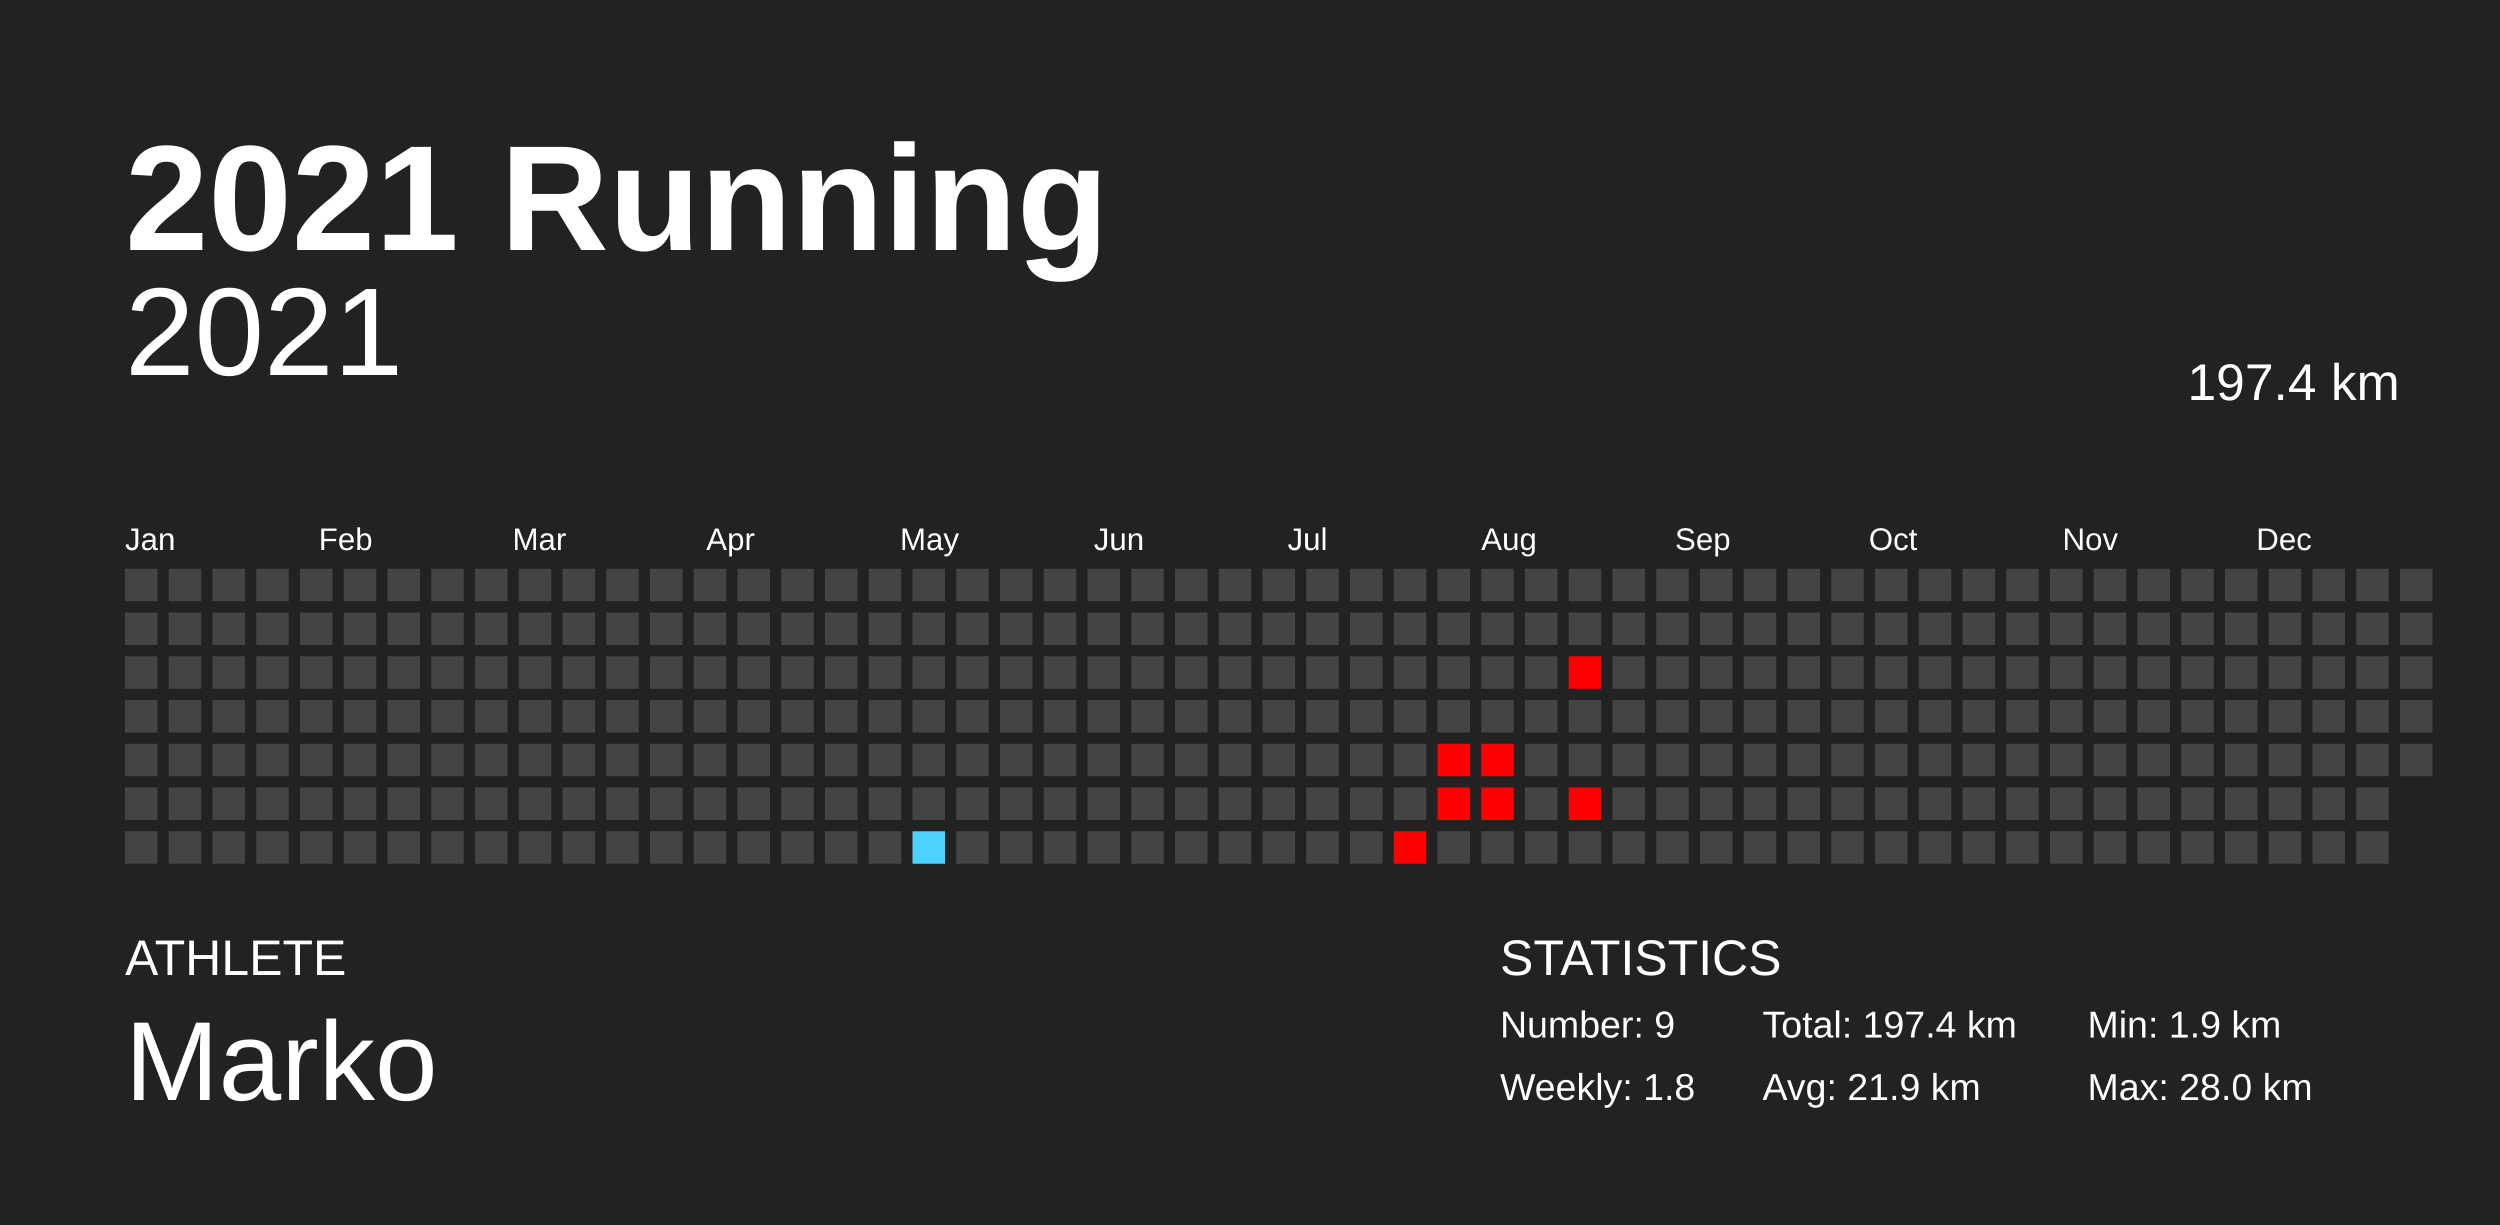
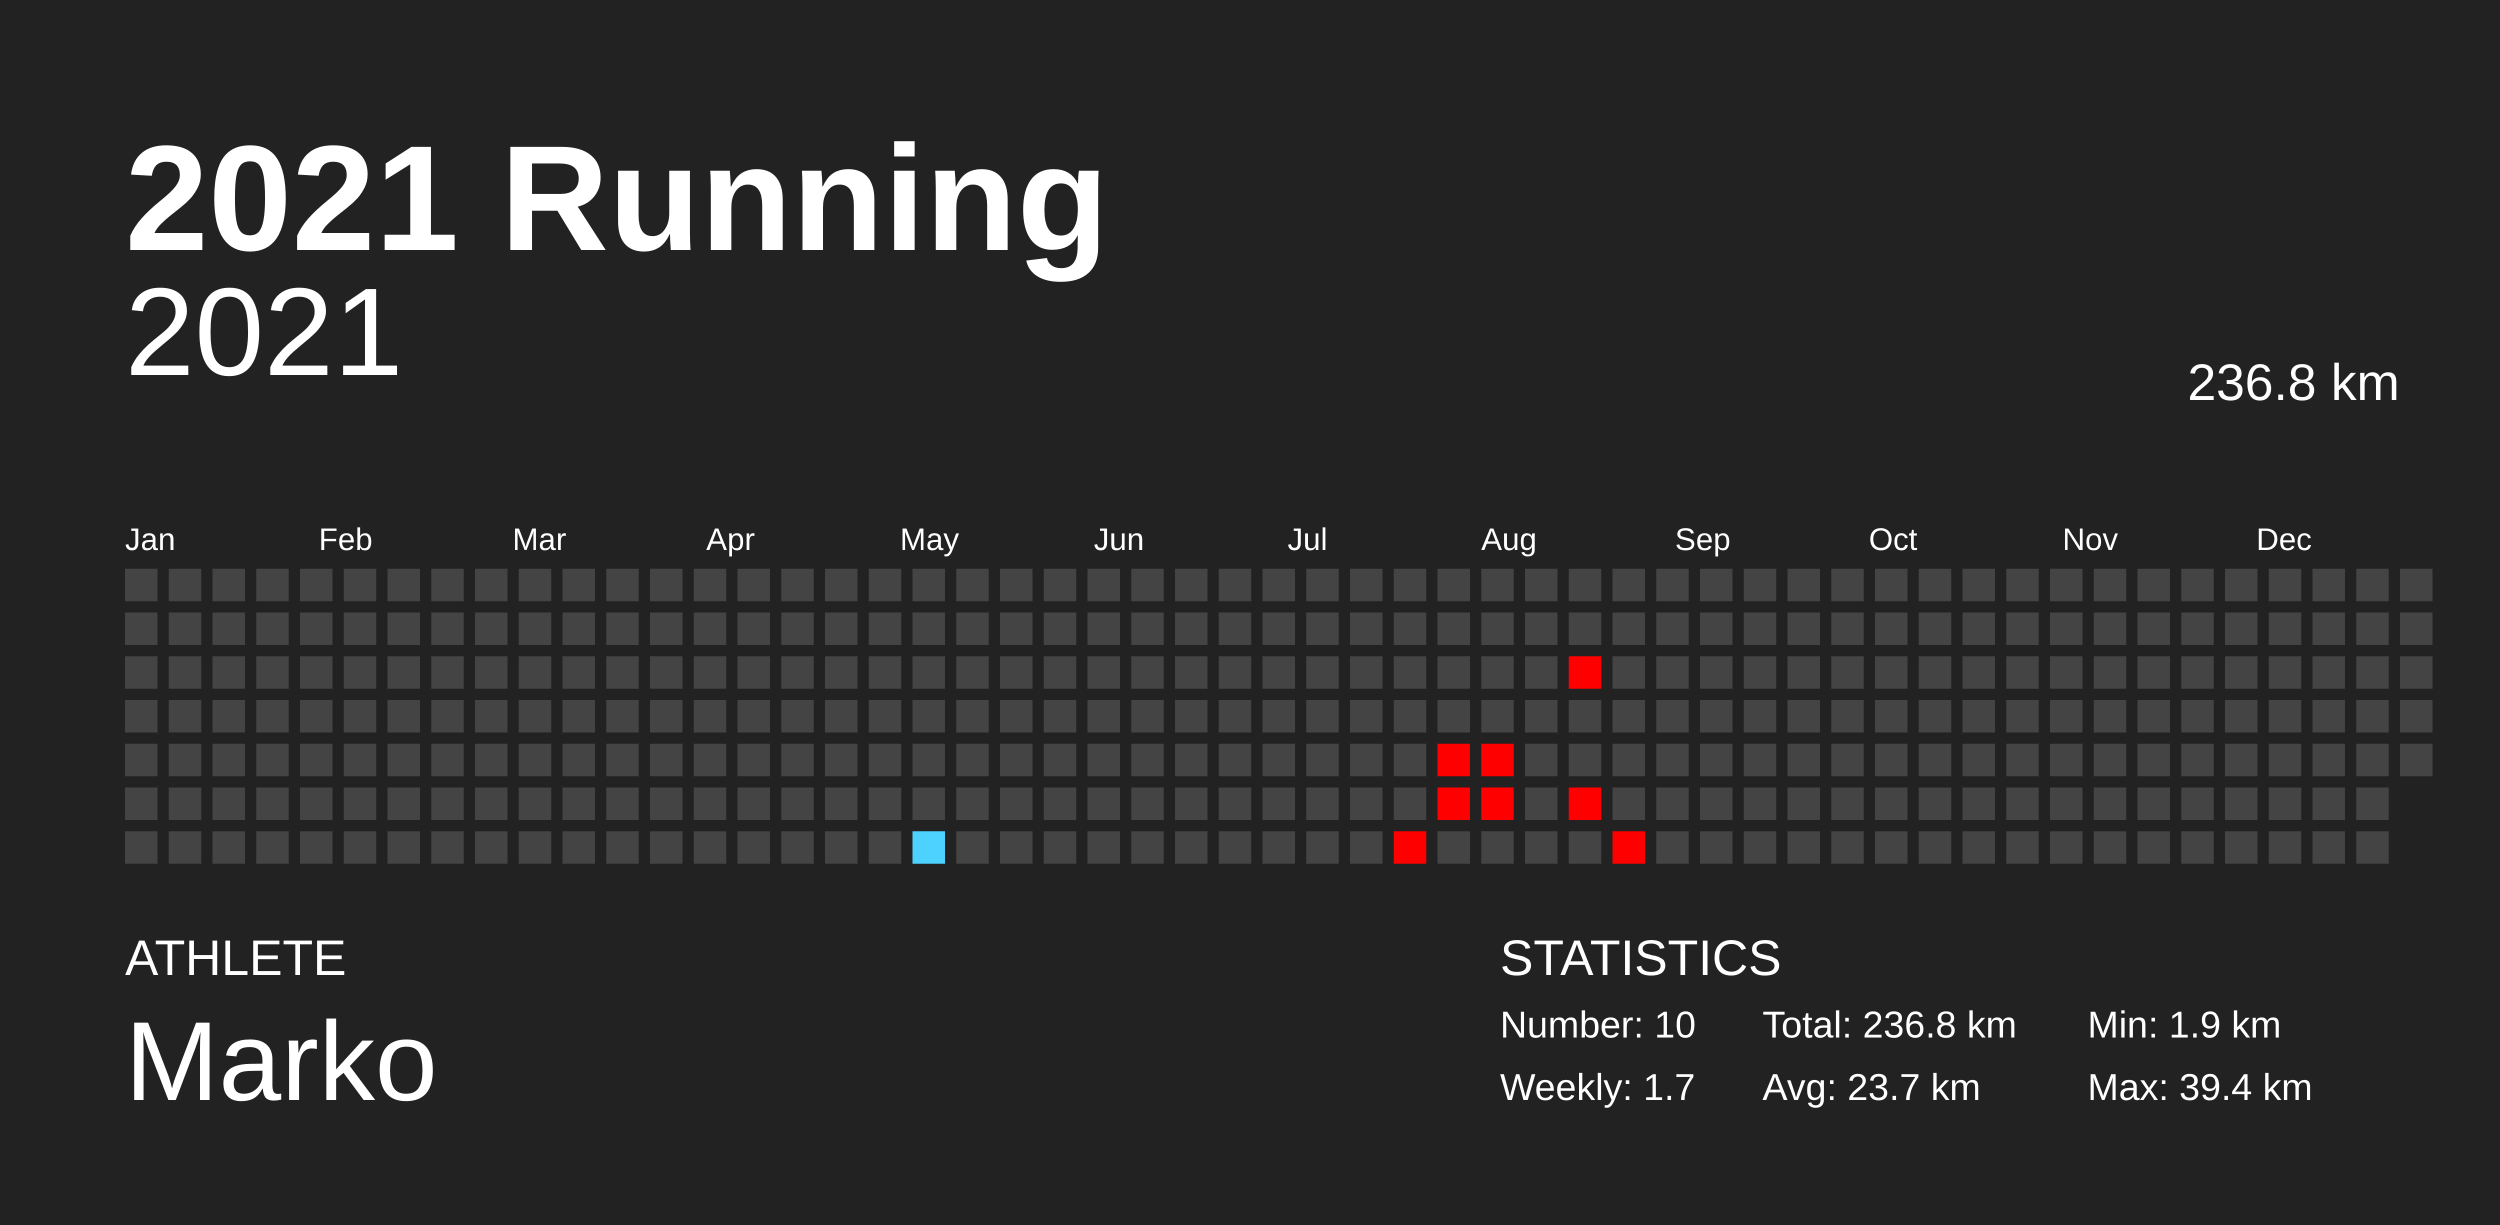
<svg xmlns="http://www.w3.org/2000/svg" baseProfile="full" height="98mm" version="1.1" viewBox="0,0,200,98" width="200mm">
  <defs />
  <rect fill="#222222" height="98" width="200" x="0" y="0" />
  <text fill="#FFFFFF" style="font-size:12px; font-family:Arial; font-weight:bold;" x="10" y="20">2021 Running</text>
  <text fill="#FFFFFF" style="font-size:4px; font-family:Arial" x="10" y="78">ATHLETE</text>
  <text fill="#FFFFFF" style="font-size:9px; font-family:Arial" x="10" y="88">Marko</text>
  <text fill="#FFFFFF" style="font-size:4px; font-family:Arial" x="120" y="78">STATISTICS</text>
-   <text fill="#FFFFFF" style="font-size:3px; font-family:Arial" x="120" y="83">Number: 9</text>
-   <text fill="#FFFFFF" style="font-size:3px; font-family:Arial" x="120" y="88">Weekly: 1.8</text>
-   <text fill="#FFFFFF" style="font-size:3px; font-family:Arial" x="141" y="83">Total: 197.4 km</text>
-   <text fill="#FFFFFF" style="font-size:3px; font-family:Arial" x="141" y="88">Avg: 21.9 km</text>
+   <text fill="#FFFFFF" style="font-size:3px; font-family:Arial" x="120" y="83">Number: 10</text>
+   <text fill="#FFFFFF" style="font-size:3px; font-family:Arial" x="120" y="88">Weekly: 1.7</text>
+   <text fill="#FFFFFF" style="font-size:3px; font-family:Arial" x="141" y="83">Total: 236.8 km</text>
+   <text fill="#FFFFFF" style="font-size:3px; font-family:Arial" x="141" y="88">Avg: 23.7 km</text>
  <text fill="#FFFFFF" style="font-size:3px; font-family:Arial" x="167" y="83">Min: 1.9 km</text>
-   <text fill="#FFFFFF" style="font-size:3px; font-family:Arial" x="167" y="88">Max: 28.0 km</text>
+   <text fill="#FFFFFF" style="font-size:3px; font-family:Arial" x="167" y="88">Max: 39.4 km</text>
  <text alignment-baseline="hanging" fill="#FFFFFF" style="font-size:10.0px; font-family:Arial;" x="10" y="30">2021</text>
-   <text alignment-baseline="hanging" fill="#FFFFFF" style="font-size:4.125px; font-family:Arial;" x="175" y="32">197.4 km</text>
+   <text alignment-baseline="hanging" fill="#FFFFFF" style="font-size:4.125px; font-family:Arial;" x="175" y="32">236.8 km</text>
  <text fill="#FFFFFF" style="font-size:2.5px; font-family:Arial" x="10.0" y="44">Jan</text>
  <text fill="#FFFFFF" style="font-size:2.5px; font-family:Arial" x="25.5" y="44">Feb</text>
  <text fill="#FFFFFF" style="font-size:2.5px; font-family:Arial" x="41.0" y="44">Mar</text>
  <text fill="#FFFFFF" style="font-size:2.5px; font-family:Arial" x="56.5" y="44">Apr</text>
  <text fill="#FFFFFF" style="font-size:2.5px; font-family:Arial" x="72.0" y="44">May</text>
  <text fill="#FFFFFF" style="font-size:2.5px; font-family:Arial" x="87.5" y="44">Jun</text>
  <text fill="#FFFFFF" style="font-size:2.5px; font-family:Arial" x="103.0" y="44">Jul</text>
  <text fill="#FFFFFF" style="font-size:2.5px; font-family:Arial" x="118.5" y="44">Aug</text>
  <text fill="#FFFFFF" style="font-size:2.5px; font-family:Arial" x="134.0" y="44">Sep</text>
  <text fill="#FFFFFF" style="font-size:2.5px; font-family:Arial" x="149.5" y="44">Oct</text>
  <text fill="#FFFFFF" style="font-size:2.5px; font-family:Arial" x="165.0" y="44">Nov</text>
  <text fill="#FFFFFF" style="font-size:2.5px; font-family:Arial" x="180.5" y="44">Dec</text>
  <rect fill="#444444" height="2.6" width="2.6" x="10.0" y="45.5" />
  <rect fill="#444444" height="2.6" width="2.6" x="10.0" y="49.0" />
  <rect fill="#444444" height="2.6" width="2.6" x="10.0" y="52.5" />
  <rect fill="#444444" height="2.6" width="2.6" x="10.0" y="56.0" />
  <rect fill="#444444" height="2.6" width="2.6" x="10.0" y="59.5" />
  <rect fill="#444444" height="2.6" width="2.6" x="10.0" y="63.0" />
  <rect fill="#444444" height="2.6" width="2.6" x="10.0" y="66.5" />
  <rect fill="#444444" height="2.6" width="2.6" x="13.5" y="45.5" />
  <rect fill="#444444" height="2.6" width="2.6" x="13.5" y="49.0" />
  <rect fill="#444444" height="2.6" width="2.6" x="13.5" y="52.5" />
  <rect fill="#444444" height="2.6" width="2.6" x="13.5" y="56.0" />
  <rect fill="#444444" height="2.6" width="2.6" x="13.5" y="59.5" />
  <rect fill="#444444" height="2.6" width="2.6" x="13.5" y="63.0" />
  <rect fill="#444444" height="2.6" width="2.6" x="13.5" y="66.5" />
  <rect fill="#444444" height="2.6" width="2.6" x="17.0" y="45.5" />
  <rect fill="#444444" height="2.6" width="2.6" x="17.0" y="49.0" />
  <rect fill="#444444" height="2.6" width="2.6" x="17.0" y="52.5" />
  <rect fill="#444444" height="2.6" width="2.6" x="17.0" y="56.0" />
  <rect fill="#444444" height="2.6" width="2.6" x="17.0" y="59.5" />
  <rect fill="#444444" height="2.6" width="2.6" x="17.0" y="63.0" />
  <rect fill="#444444" height="2.6" width="2.6" x="17.0" y="66.5" />
  <rect fill="#444444" height="2.6" width="2.6" x="20.5" y="45.5" />
  <rect fill="#444444" height="2.6" width="2.6" x="20.5" y="49.0" />
  <rect fill="#444444" height="2.6" width="2.6" x="20.5" y="52.5" />
  <rect fill="#444444" height="2.6" width="2.6" x="20.5" y="56.0" />
  <rect fill="#444444" height="2.6" width="2.6" x="20.5" y="59.5" />
  <rect fill="#444444" height="2.6" width="2.6" x="20.5" y="63.0" />
  <rect fill="#444444" height="2.6" width="2.6" x="20.5" y="66.5" />
  <rect fill="#444444" height="2.6" width="2.6" x="24.0" y="45.5" />
  <rect fill="#444444" height="2.6" width="2.6" x="24.0" y="49.0" />
  <rect fill="#444444" height="2.6" width="2.6" x="24.0" y="52.5" />
  <rect fill="#444444" height="2.6" width="2.6" x="24.0" y="56.0" />
  <rect fill="#444444" height="2.6" width="2.6" x="24.0" y="59.5" />
  <rect fill="#444444" height="2.6" width="2.6" x="24.0" y="63.0" />
  <rect fill="#444444" height="2.6" width="2.6" x="24.0" y="66.5" />
  <rect fill="#444444" height="2.6" width="2.6" x="27.5" y="45.5" />
  <rect fill="#444444" height="2.6" width="2.6" x="27.5" y="49.0" />
  <rect fill="#444444" height="2.6" width="2.6" x="27.5" y="52.5" />
  <rect fill="#444444" height="2.6" width="2.6" x="27.5" y="56.0" />
  <rect fill="#444444" height="2.6" width="2.6" x="27.5" y="59.5" />
  <rect fill="#444444" height="2.6" width="2.6" x="27.5" y="63.0" />
  <rect fill="#444444" height="2.6" width="2.6" x="27.5" y="66.5" />
  <rect fill="#444444" height="2.6" width="2.6" x="31.0" y="45.5" />
  <rect fill="#444444" height="2.6" width="2.6" x="31.0" y="49.0" />
  <rect fill="#444444" height="2.6" width="2.6" x="31.0" y="52.5" />
  <rect fill="#444444" height="2.6" width="2.6" x="31.0" y="56.0" />
  <rect fill="#444444" height="2.6" width="2.6" x="31.0" y="59.5" />
  <rect fill="#444444" height="2.6" width="2.6" x="31.0" y="63.0" />
  <rect fill="#444444" height="2.6" width="2.6" x="31.0" y="66.5" />
  <rect fill="#444444" height="2.6" width="2.6" x="34.5" y="45.5" />
  <rect fill="#444444" height="2.6" width="2.6" x="34.5" y="49.0" />
  <rect fill="#444444" height="2.6" width="2.6" x="34.5" y="52.5" />
  <rect fill="#444444" height="2.6" width="2.6" x="34.5" y="56.0" />
  <rect fill="#444444" height="2.6" width="2.6" x="34.5" y="59.5" />
  <rect fill="#444444" height="2.6" width="2.6" x="34.5" y="63.0" />
  <rect fill="#444444" height="2.6" width="2.6" x="34.5" y="66.5" />
  <rect fill="#444444" height="2.6" width="2.6" x="38.0" y="45.5" />
  <rect fill="#444444" height="2.6" width="2.6" x="38.0" y="49.0" />
  <rect fill="#444444" height="2.6" width="2.6" x="38.0" y="52.5" />
  <rect fill="#444444" height="2.6" width="2.6" x="38.0" y="56.0" />
  <rect fill="#444444" height="2.6" width="2.6" x="38.0" y="59.5" />
  <rect fill="#444444" height="2.6" width="2.6" x="38.0" y="63.0" />
  <rect fill="#444444" height="2.6" width="2.6" x="38.0" y="66.5" />
  <rect fill="#444444" height="2.6" width="2.6" x="41.5" y="45.5" />
  <rect fill="#444444" height="2.6" width="2.6" x="41.5" y="49.0" />
  <rect fill="#444444" height="2.6" width="2.6" x="41.5" y="52.5" />
  <rect fill="#444444" height="2.6" width="2.6" x="41.5" y="56.0" />
  <rect fill="#444444" height="2.6" width="2.6" x="41.5" y="59.5" />
  <rect fill="#444444" height="2.6" width="2.6" x="41.5" y="63.0" />
  <rect fill="#444444" height="2.6" width="2.6" x="41.5" y="66.5" />
  <rect fill="#444444" height="2.6" width="2.6" x="45.0" y="45.5" />
  <rect fill="#444444" height="2.6" width="2.6" x="45.0" y="49.0" />
  <rect fill="#444444" height="2.6" width="2.6" x="45.0" y="52.5" />
  <rect fill="#444444" height="2.6" width="2.6" x="45.0" y="56.0" />
  <rect fill="#444444" height="2.6" width="2.6" x="45.0" y="59.5" />
  <rect fill="#444444" height="2.6" width="2.6" x="45.0" y="63.0" />
  <rect fill="#444444" height="2.6" width="2.6" x="45.0" y="66.5" />
  <rect fill="#444444" height="2.6" width="2.6" x="48.5" y="45.5" />
  <rect fill="#444444" height="2.6" width="2.6" x="48.5" y="49.0" />
  <rect fill="#444444" height="2.6" width="2.6" x="48.5" y="52.5" />
  <rect fill="#444444" height="2.6" width="2.6" x="48.5" y="56.0" />
  <rect fill="#444444" height="2.6" width="2.6" x="48.5" y="59.5" />
  <rect fill="#444444" height="2.6" width="2.6" x="48.5" y="63.0" />
  <rect fill="#444444" height="2.6" width="2.6" x="48.5" y="66.5" />
  <rect fill="#444444" height="2.6" width="2.6" x="52.0" y="45.5" />
  <rect fill="#444444" height="2.6" width="2.6" x="52.0" y="49.0" />
  <rect fill="#444444" height="2.6" width="2.6" x="52.0" y="52.5" />
  <rect fill="#444444" height="2.6" width="2.6" x="52.0" y="56.0" />
  <rect fill="#444444" height="2.6" width="2.6" x="52.0" y="59.5" />
  <rect fill="#444444" height="2.6" width="2.6" x="52.0" y="63.0" />
  <rect fill="#444444" height="2.6" width="2.6" x="52.0" y="66.5" />
  <rect fill="#444444" height="2.6" width="2.6" x="55.5" y="45.5" />
  <rect fill="#444444" height="2.6" width="2.6" x="55.5" y="49.0" />
  <rect fill="#444444" height="2.6" width="2.6" x="55.5" y="52.5" />
  <rect fill="#444444" height="2.6" width="2.6" x="55.5" y="56.0" />
  <rect fill="#444444" height="2.6" width="2.6" x="55.5" y="59.5" />
  <rect fill="#444444" height="2.6" width="2.6" x="55.5" y="63.0" />
  <rect fill="#444444" height="2.6" width="2.6" x="55.5" y="66.5" />
  <rect fill="#444444" height="2.6" width="2.6" x="59.0" y="45.5" />
  <rect fill="#444444" height="2.6" width="2.6" x="59.0" y="49.0" />
  <rect fill="#444444" height="2.6" width="2.6" x="59.0" y="52.5" />
  <rect fill="#444444" height="2.6" width="2.6" x="59.0" y="56.0" />
  <rect fill="#444444" height="2.6" width="2.6" x="59.0" y="59.5" />
  <rect fill="#444444" height="2.6" width="2.6" x="59.0" y="63.0" />
  <rect fill="#444444" height="2.6" width="2.6" x="59.0" y="66.5" />
  <rect fill="#444444" height="2.6" width="2.6" x="62.5" y="45.5" />
  <rect fill="#444444" height="2.6" width="2.6" x="62.5" y="49.0" />
  <rect fill="#444444" height="2.6" width="2.6" x="62.5" y="52.5" />
  <rect fill="#444444" height="2.6" width="2.6" x="62.5" y="56.0" />
  <rect fill="#444444" height="2.6" width="2.6" x="62.5" y="59.5" />
  <rect fill="#444444" height="2.6" width="2.6" x="62.5" y="63.0" />
  <rect fill="#444444" height="2.6" width="2.6" x="62.5" y="66.5" />
  <rect fill="#444444" height="2.6" width="2.6" x="66.0" y="45.5" />
  <rect fill="#444444" height="2.6" width="2.6" x="66.0" y="49.0" />
  <rect fill="#444444" height="2.6" width="2.6" x="66.0" y="52.5" />
  <rect fill="#444444" height="2.6" width="2.6" x="66.0" y="56.0" />
  <rect fill="#444444" height="2.6" width="2.6" x="66.0" y="59.5" />
  <rect fill="#444444" height="2.6" width="2.6" x="66.0" y="63.0" />
  <rect fill="#444444" height="2.6" width="2.6" x="66.0" y="66.5" />
  <rect fill="#444444" height="2.6" width="2.6" x="69.5" y="45.5" />
  <rect fill="#444444" height="2.6" width="2.6" x="69.5" y="49.0" />
  <rect fill="#444444" height="2.6" width="2.6" x="69.5" y="52.5" />
  <rect fill="#444444" height="2.6" width="2.6" x="69.5" y="56.0" />
  <rect fill="#444444" height="2.6" width="2.6" x="69.5" y="59.5" />
  <rect fill="#444444" height="2.6" width="2.6" x="69.5" y="63.0" />
  <rect fill="#444444" height="2.6" width="2.6" x="69.5" y="66.5" />
  <rect fill="#444444" height="2.6" width="2.6" x="73.0" y="45.5" />
  <rect fill="#444444" height="2.6" width="2.6" x="73.0" y="49.0" />
  <rect fill="#444444" height="2.6" width="2.6" x="73.0" y="52.5" />
  <rect fill="#444444" height="2.6" width="2.6" x="73.0" y="56.0" />
  <rect fill="#444444" height="2.6" width="2.6" x="73.0" y="59.5" />
  <rect fill="#444444" height="2.6" width="2.6" x="73.0" y="63.0" />
  <rect fill="#4dd2ff" height="2.6" width="2.6" x="73.0" y="66.5" />
  <rect fill="#444444" height="2.6" width="2.6" x="76.5" y="45.5" />
  <rect fill="#444444" height="2.6" width="2.6" x="76.5" y="49.0" />
  <rect fill="#444444" height="2.6" width="2.6" x="76.5" y="52.5" />
  <rect fill="#444444" height="2.6" width="2.6" x="76.5" y="56.0" />
  <rect fill="#444444" height="2.6" width="2.6" x="76.5" y="59.5" />
  <rect fill="#444444" height="2.6" width="2.6" x="76.5" y="63.0" />
  <rect fill="#444444" height="2.6" width="2.6" x="76.5" y="66.5" />
  <rect fill="#444444" height="2.6" width="2.6" x="80.0" y="45.5" />
  <rect fill="#444444" height="2.6" width="2.6" x="80.0" y="49.0" />
  <rect fill="#444444" height="2.6" width="2.6" x="80.0" y="52.5" />
  <rect fill="#444444" height="2.6" width="2.6" x="80.0" y="56.0" />
  <rect fill="#444444" height="2.6" width="2.6" x="80.0" y="59.5" />
  <rect fill="#444444" height="2.6" width="2.6" x="80.0" y="63.0" />
  <rect fill="#444444" height="2.6" width="2.6" x="80.0" y="66.5" />
  <rect fill="#444444" height="2.6" width="2.6" x="83.5" y="45.5" />
  <rect fill="#444444" height="2.6" width="2.6" x="83.5" y="49.0" />
  <rect fill="#444444" height="2.6" width="2.6" x="83.5" y="52.5" />
  <rect fill="#444444" height="2.6" width="2.6" x="83.5" y="56.0" />
  <rect fill="#444444" height="2.6" width="2.6" x="83.5" y="59.5" />
  <rect fill="#444444" height="2.6" width="2.6" x="83.5" y="63.0" />
  <rect fill="#444444" height="2.6" width="2.6" x="83.5" y="66.5" />
  <rect fill="#444444" height="2.6" width="2.6" x="87.0" y="45.5" />
  <rect fill="#444444" height="2.6" width="2.6" x="87.0" y="49.0" />
  <rect fill="#444444" height="2.6" width="2.6" x="87.0" y="52.5" />
  <rect fill="#444444" height="2.6" width="2.6" x="87.0" y="56.0" />
  <rect fill="#444444" height="2.6" width="2.6" x="87.0" y="59.5" />
  <rect fill="#444444" height="2.6" width="2.6" x="87.0" y="63.0" />
  <rect fill="#444444" height="2.6" width="2.6" x="87.0" y="66.5" />
  <rect fill="#444444" height="2.6" width="2.6" x="90.5" y="45.5" />
  <rect fill="#444444" height="2.6" width="2.6" x="90.5" y="49.0" />
  <rect fill="#444444" height="2.6" width="2.6" x="90.5" y="52.5" />
  <rect fill="#444444" height="2.6" width="2.6" x="90.5" y="56.0" />
  <rect fill="#444444" height="2.6" width="2.6" x="90.5" y="59.5" />
  <rect fill="#444444" height="2.6" width="2.6" x="90.5" y="63.0" />
  <rect fill="#444444" height="2.6" width="2.6" x="90.5" y="66.5" />
  <rect fill="#444444" height="2.6" width="2.6" x="94.0" y="45.5" />
  <rect fill="#444444" height="2.6" width="2.6" x="94.0" y="49.0" />
  <rect fill="#444444" height="2.6" width="2.6" x="94.0" y="52.5" />
  <rect fill="#444444" height="2.6" width="2.6" x="94.0" y="56.0" />
  <rect fill="#444444" height="2.6" width="2.6" x="94.0" y="59.5" />
  <rect fill="#444444" height="2.6" width="2.6" x="94.0" y="63.0" />
  <rect fill="#444444" height="2.6" width="2.6" x="94.0" y="66.5" />
  <rect fill="#444444" height="2.6" width="2.6" x="97.5" y="45.5" />
  <rect fill="#444444" height="2.6" width="2.6" x="97.5" y="49.0" />
  <rect fill="#444444" height="2.6" width="2.6" x="97.5" y="52.5" />
  <rect fill="#444444" height="2.6" width="2.6" x="97.5" y="56.0" />
  <rect fill="#444444" height="2.6" width="2.6" x="97.5" y="59.5" />
  <rect fill="#444444" height="2.6" width="2.6" x="97.5" y="63.0" />
  <rect fill="#444444" height="2.6" width="2.6" x="97.5" y="66.5" />
  <rect fill="#444444" height="2.6" width="2.6" x="101.0" y="45.5" />
  <rect fill="#444444" height="2.6" width="2.6" x="101.0" y="49.0" />
  <rect fill="#444444" height="2.6" width="2.6" x="101.0" y="52.5" />
  <rect fill="#444444" height="2.6" width="2.6" x="101.0" y="56.0" />
  <rect fill="#444444" height="2.6" width="2.6" x="101.0" y="59.5" />
  <rect fill="#444444" height="2.6" width="2.6" x="101.0" y="63.0" />
  <rect fill="#444444" height="2.6" width="2.6" x="101.0" y="66.5" />
  <rect fill="#444444" height="2.6" width="2.6" x="104.5" y="45.5" />
  <rect fill="#444444" height="2.6" width="2.6" x="104.5" y="49.0" />
  <rect fill="#444444" height="2.6" width="2.6" x="104.5" y="52.5" />
  <rect fill="#444444" height="2.6" width="2.6" x="104.5" y="56.0" />
  <rect fill="#444444" height="2.6" width="2.6" x="104.5" y="59.5" />
  <rect fill="#444444" height="2.6" width="2.6" x="104.5" y="63.0" />
  <rect fill="#444444" height="2.6" width="2.6" x="104.5" y="66.5" />
  <rect fill="#444444" height="2.6" width="2.6" x="108.0" y="45.5" />
  <rect fill="#444444" height="2.6" width="2.6" x="108.0" y="49.0" />
  <rect fill="#444444" height="2.6" width="2.6" x="108.0" y="52.5" />
  <rect fill="#444444" height="2.6" width="2.6" x="108.0" y="56.0" />
  <rect fill="#444444" height="2.6" width="2.6" x="108.0" y="59.5" />
  <rect fill="#444444" height="2.6" width="2.6" x="108.0" y="63.0" />
  <rect fill="#444444" height="2.6" width="2.6" x="108.0" y="66.5" />
  <rect fill="#444444" height="2.6" width="2.6" x="111.5" y="45.5" />
  <rect fill="#444444" height="2.6" width="2.6" x="111.5" y="49.0" />
  <rect fill="#444444" height="2.6" width="2.6" x="111.5" y="52.5" />
  <rect fill="#444444" height="2.6" width="2.6" x="111.5" y="56.0" />
  <rect fill="#444444" height="2.6" width="2.6" x="111.5" y="59.5" />
  <rect fill="#444444" height="2.6" width="2.6" x="111.5" y="63.0" />
  <rect fill="red" height="2.6" width="2.6" x="111.5" y="66.5" />
  <rect fill="#444444" height="2.6" width="2.6" x="115.0" y="45.5" />
  <rect fill="#444444" height="2.6" width="2.6" x="115.0" y="49.0" />
  <rect fill="#444444" height="2.6" width="2.6" x="115.0" y="52.5" />
  <rect fill="#444444" height="2.6" width="2.6" x="115.0" y="56.0" />
  <rect fill="red" height="2.6" width="2.6" x="115.0" y="59.5" />
  <rect fill="red" height="2.6" width="2.6" x="115.0" y="63.0" />
  <rect fill="#444444" height="2.6" width="2.6" x="115.0" y="66.5" />
  <rect fill="#444444" height="2.6" width="2.6" x="118.5" y="45.5" />
  <rect fill="#444444" height="2.6" width="2.6" x="118.5" y="49.0" />
  <rect fill="#444444" height="2.6" width="2.6" x="118.5" y="52.5" />
  <rect fill="#444444" height="2.6" width="2.6" x="118.5" y="56.0" />
  <rect fill="red" height="2.6" width="2.6" x="118.5" y="59.5" />
  <rect fill="red" height="2.6" width="2.6" x="118.5" y="63.0" />
  <rect fill="#444444" height="2.6" width="2.6" x="118.5" y="66.5" />
  <rect fill="#444444" height="2.6" width="2.6" x="122.0" y="45.5" />
  <rect fill="#444444" height="2.6" width="2.6" x="122.0" y="49.0" />
  <rect fill="#444444" height="2.6" width="2.6" x="122.0" y="52.5" />
  <rect fill="#444444" height="2.6" width="2.6" x="122.0" y="56.0" />
  <rect fill="#444444" height="2.6" width="2.6" x="122.0" y="59.5" />
  <rect fill="#444444" height="2.6" width="2.6" x="122.0" y="63.0" />
  <rect fill="#444444" height="2.6" width="2.6" x="122.0" y="66.5" />
  <rect fill="#444444" height="2.6" width="2.6" x="125.5" y="45.5" />
  <rect fill="#444444" height="2.6" width="2.6" x="125.5" y="49.0" />
  <rect fill="red" height="2.6" width="2.6" x="125.5" y="52.5" />
  <rect fill="#444444" height="2.6" width="2.6" x="125.5" y="56.0" />
  <rect fill="#444444" height="2.6" width="2.6" x="125.5" y="59.5" />
  <rect fill="red" height="2.6" width="2.6" x="125.5" y="63.0" />
  <rect fill="#444444" height="2.6" width="2.6" x="125.5" y="66.5" />
  <rect fill="#444444" height="2.6" width="2.6" x="129.0" y="45.5" />
  <rect fill="#444444" height="2.6" width="2.6" x="129.0" y="49.0" />
  <rect fill="#444444" height="2.6" width="2.6" x="129.0" y="52.5" />
  <rect fill="#444444" height="2.6" width="2.6" x="129.0" y="56.0" />
  <rect fill="#444444" height="2.6" width="2.6" x="129.0" y="59.5" />
  <rect fill="#444444" height="2.6" width="2.6" x="129.0" y="63.0" />
-   <rect fill="#444444" height="2.6" width="2.6" x="129.0" y="66.5" />
+   <rect fill="red" height="2.6" width="2.6" x="129.0" y="66.5" />
  <rect fill="#444444" height="2.6" width="2.6" x="132.5" y="45.5" />
  <rect fill="#444444" height="2.6" width="2.6" x="132.5" y="49.0" />
  <rect fill="#444444" height="2.6" width="2.6" x="132.5" y="52.5" />
  <rect fill="#444444" height="2.6" width="2.6" x="132.5" y="56.0" />
  <rect fill="#444444" height="2.6" width="2.6" x="132.5" y="59.5" />
  <rect fill="#444444" height="2.6" width="2.6" x="132.5" y="63.0" />
  <rect fill="#444444" height="2.6" width="2.6" x="132.5" y="66.5" />
  <rect fill="#444444" height="2.6" width="2.6" x="136.0" y="45.5" />
  <rect fill="#444444" height="2.6" width="2.6" x="136.0" y="49.0" />
  <rect fill="#444444" height="2.6" width="2.6" x="136.0" y="52.5" />
  <rect fill="#444444" height="2.6" width="2.6" x="136.0" y="56.0" />
  <rect fill="#444444" height="2.6" width="2.6" x="136.0" y="59.5" />
  <rect fill="#444444" height="2.6" width="2.6" x="136.0" y="63.0" />
  <rect fill="#444444" height="2.6" width="2.6" x="136.0" y="66.5" />
  <rect fill="#444444" height="2.6" width="2.6" x="139.5" y="45.5" />
  <rect fill="#444444" height="2.6" width="2.6" x="139.5" y="49.0" />
  <rect fill="#444444" height="2.6" width="2.6" x="139.5" y="52.5" />
  <rect fill="#444444" height="2.6" width="2.6" x="139.5" y="56.0" />
  <rect fill="#444444" height="2.6" width="2.6" x="139.5" y="59.5" />
  <rect fill="#444444" height="2.6" width="2.6" x="139.5" y="63.0" />
  <rect fill="#444444" height="2.6" width="2.6" x="139.5" y="66.5" />
  <rect fill="#444444" height="2.6" width="2.6" x="143.0" y="45.5" />
  <rect fill="#444444" height="2.6" width="2.6" x="143.0" y="49.0" />
  <rect fill="#444444" height="2.6" width="2.6" x="143.0" y="52.5" />
  <rect fill="#444444" height="2.6" width="2.6" x="143.0" y="56.0" />
  <rect fill="#444444" height="2.6" width="2.6" x="143.0" y="59.5" />
  <rect fill="#444444" height="2.6" width="2.6" x="143.0" y="63.0" />
  <rect fill="#444444" height="2.6" width="2.6" x="143.0" y="66.5" />
  <rect fill="#444444" height="2.6" width="2.6" x="146.5" y="45.5" />
  <rect fill="#444444" height="2.6" width="2.6" x="146.5" y="49.0" />
  <rect fill="#444444" height="2.6" width="2.6" x="146.5" y="52.5" />
  <rect fill="#444444" height="2.6" width="2.6" x="146.5" y="56.0" />
  <rect fill="#444444" height="2.6" width="2.6" x="146.5" y="59.5" />
  <rect fill="#444444" height="2.6" width="2.6" x="146.5" y="63.0" />
  <rect fill="#444444" height="2.6" width="2.6" x="146.5" y="66.5" />
  <rect fill="#444444" height="2.6" width="2.6" x="150.0" y="45.5" />
  <rect fill="#444444" height="2.6" width="2.6" x="150.0" y="49.0" />
  <rect fill="#444444" height="2.6" width="2.6" x="150.0" y="52.5" />
  <rect fill="#444444" height="2.6" width="2.6" x="150.0" y="56.0" />
  <rect fill="#444444" height="2.6" width="2.6" x="150.0" y="59.5" />
  <rect fill="#444444" height="2.6" width="2.6" x="150.0" y="63.0" />
  <rect fill="#444444" height="2.6" width="2.6" x="150.0" y="66.5" />
  <rect fill="#444444" height="2.6" width="2.6" x="153.5" y="45.5" />
  <rect fill="#444444" height="2.6" width="2.6" x="153.5" y="49.0" />
  <rect fill="#444444" height="2.6" width="2.6" x="153.5" y="52.5" />
  <rect fill="#444444" height="2.6" width="2.6" x="153.5" y="56.0" />
  <rect fill="#444444" height="2.6" width="2.6" x="153.5" y="59.5" />
  <rect fill="#444444" height="2.6" width="2.6" x="153.5" y="63.0" />
  <rect fill="#444444" height="2.6" width="2.6" x="153.5" y="66.5" />
  <rect fill="#444444" height="2.6" width="2.6" x="157.0" y="45.5" />
  <rect fill="#444444" height="2.6" width="2.6" x="157.0" y="49.0" />
  <rect fill="#444444" height="2.6" width="2.6" x="157.0" y="52.5" />
  <rect fill="#444444" height="2.6" width="2.6" x="157.0" y="56.0" />
  <rect fill="#444444" height="2.6" width="2.6" x="157.0" y="59.5" />
  <rect fill="#444444" height="2.6" width="2.6" x="157.0" y="63.0" />
  <rect fill="#444444" height="2.6" width="2.6" x="157.0" y="66.5" />
  <rect fill="#444444" height="2.6" width="2.6" x="160.5" y="45.5" />
  <rect fill="#444444" height="2.6" width="2.6" x="160.5" y="49.0" />
  <rect fill="#444444" height="2.6" width="2.6" x="160.5" y="52.5" />
  <rect fill="#444444" height="2.6" width="2.6" x="160.5" y="56.0" />
  <rect fill="#444444" height="2.6" width="2.6" x="160.5" y="59.5" />
  <rect fill="#444444" height="2.6" width="2.6" x="160.5" y="63.0" />
  <rect fill="#444444" height="2.6" width="2.6" x="160.5" y="66.5" />
  <rect fill="#444444" height="2.6" width="2.6" x="164.0" y="45.5" />
  <rect fill="#444444" height="2.6" width="2.6" x="164.0" y="49.0" />
  <rect fill="#444444" height="2.6" width="2.6" x="164.0" y="52.5" />
  <rect fill="#444444" height="2.6" width="2.6" x="164.0" y="56.0" />
  <rect fill="#444444" height="2.6" width="2.6" x="164.0" y="59.5" />
  <rect fill="#444444" height="2.6" width="2.6" x="164.0" y="63.0" />
  <rect fill="#444444" height="2.6" width="2.6" x="164.0" y="66.5" />
  <rect fill="#444444" height="2.6" width="2.6" x="167.5" y="45.5" />
  <rect fill="#444444" height="2.6" width="2.6" x="167.5" y="49.0" />
  <rect fill="#444444" height="2.6" width="2.6" x="167.5" y="52.5" />
  <rect fill="#444444" height="2.6" width="2.6" x="167.5" y="56.0" />
  <rect fill="#444444" height="2.6" width="2.6" x="167.5" y="59.5" />
  <rect fill="#444444" height="2.6" width="2.6" x="167.5" y="63.0" />
  <rect fill="#444444" height="2.6" width="2.6" x="167.5" y="66.5" />
  <rect fill="#444444" height="2.6" width="2.6" x="171.0" y="45.5" />
  <rect fill="#444444" height="2.6" width="2.6" x="171.0" y="49.0" />
  <rect fill="#444444" height="2.6" width="2.6" x="171.0" y="52.5" />
  <rect fill="#444444" height="2.6" width="2.6" x="171.0" y="56.0" />
  <rect fill="#444444" height="2.6" width="2.6" x="171.0" y="59.5" />
  <rect fill="#444444" height="2.6" width="2.6" x="171.0" y="63.0" />
  <rect fill="#444444" height="2.6" width="2.6" x="171.0" y="66.5" />
  <rect fill="#444444" height="2.6" width="2.6" x="174.5" y="45.5" />
  <rect fill="#444444" height="2.6" width="2.6" x="174.5" y="49.0" />
  <rect fill="#444444" height="2.6" width="2.6" x="174.5" y="52.5" />
  <rect fill="#444444" height="2.6" width="2.6" x="174.5" y="56.0" />
  <rect fill="#444444" height="2.6" width="2.6" x="174.5" y="59.5" />
  <rect fill="#444444" height="2.6" width="2.6" x="174.5" y="63.0" />
  <rect fill="#444444" height="2.6" width="2.6" x="174.5" y="66.5" />
  <rect fill="#444444" height="2.6" width="2.6" x="178.0" y="45.5" />
  <rect fill="#444444" height="2.6" width="2.6" x="178.0" y="49.0" />
  <rect fill="#444444" height="2.6" width="2.6" x="178.0" y="52.5" />
  <rect fill="#444444" height="2.6" width="2.6" x="178.0" y="56.0" />
  <rect fill="#444444" height="2.6" width="2.6" x="178.0" y="59.5" />
  <rect fill="#444444" height="2.6" width="2.6" x="178.0" y="63.0" />
  <rect fill="#444444" height="2.6" width="2.6" x="178.0" y="66.5" />
  <rect fill="#444444" height="2.6" width="2.6" x="181.5" y="45.5" />
  <rect fill="#444444" height="2.6" width="2.6" x="181.5" y="49.0" />
  <rect fill="#444444" height="2.6" width="2.6" x="181.5" y="52.5" />
  <rect fill="#444444" height="2.6" width="2.6" x="181.5" y="56.0" />
  <rect fill="#444444" height="2.6" width="2.6" x="181.5" y="59.5" />
  <rect fill="#444444" height="2.6" width="2.6" x="181.5" y="63.0" />
  <rect fill="#444444" height="2.6" width="2.6" x="181.5" y="66.5" />
  <rect fill="#444444" height="2.6" width="2.6" x="185.0" y="45.5" />
  <rect fill="#444444" height="2.6" width="2.6" x="185.0" y="49.0" />
  <rect fill="#444444" height="2.6" width="2.6" x="185.0" y="52.5" />
  <rect fill="#444444" height="2.6" width="2.6" x="185.0" y="56.0" />
  <rect fill="#444444" height="2.6" width="2.6" x="185.0" y="59.5" />
  <rect fill="#444444" height="2.6" width="2.6" x="185.0" y="63.0" />
  <rect fill="#444444" height="2.6" width="2.6" x="185.0" y="66.5" />
  <rect fill="#444444" height="2.6" width="2.6" x="188.5" y="45.5" />
  <rect fill="#444444" height="2.6" width="2.6" x="188.5" y="49.0" />
  <rect fill="#444444" height="2.6" width="2.6" x="188.5" y="52.5" />
  <rect fill="#444444" height="2.6" width="2.6" x="188.5" y="56.0" />
  <rect fill="#444444" height="2.6" width="2.6" x="188.5" y="59.5" />
  <rect fill="#444444" height="2.6" width="2.6" x="188.5" y="63.0" />
  <rect fill="#444444" height="2.6" width="2.6" x="188.5" y="66.5" />
  <rect fill="#444444" height="2.6" width="2.6" x="192.0" y="45.5" />
  <rect fill="#444444" height="2.6" width="2.6" x="192.0" y="49.0" />
  <rect fill="#444444" height="2.6" width="2.6" x="192.0" y="52.5" />
  <rect fill="#444444" height="2.6" width="2.6" x="192.0" y="56.0" />
  <rect fill="#444444" height="2.6" width="2.6" x="192.0" y="59.5" />
</svg>
